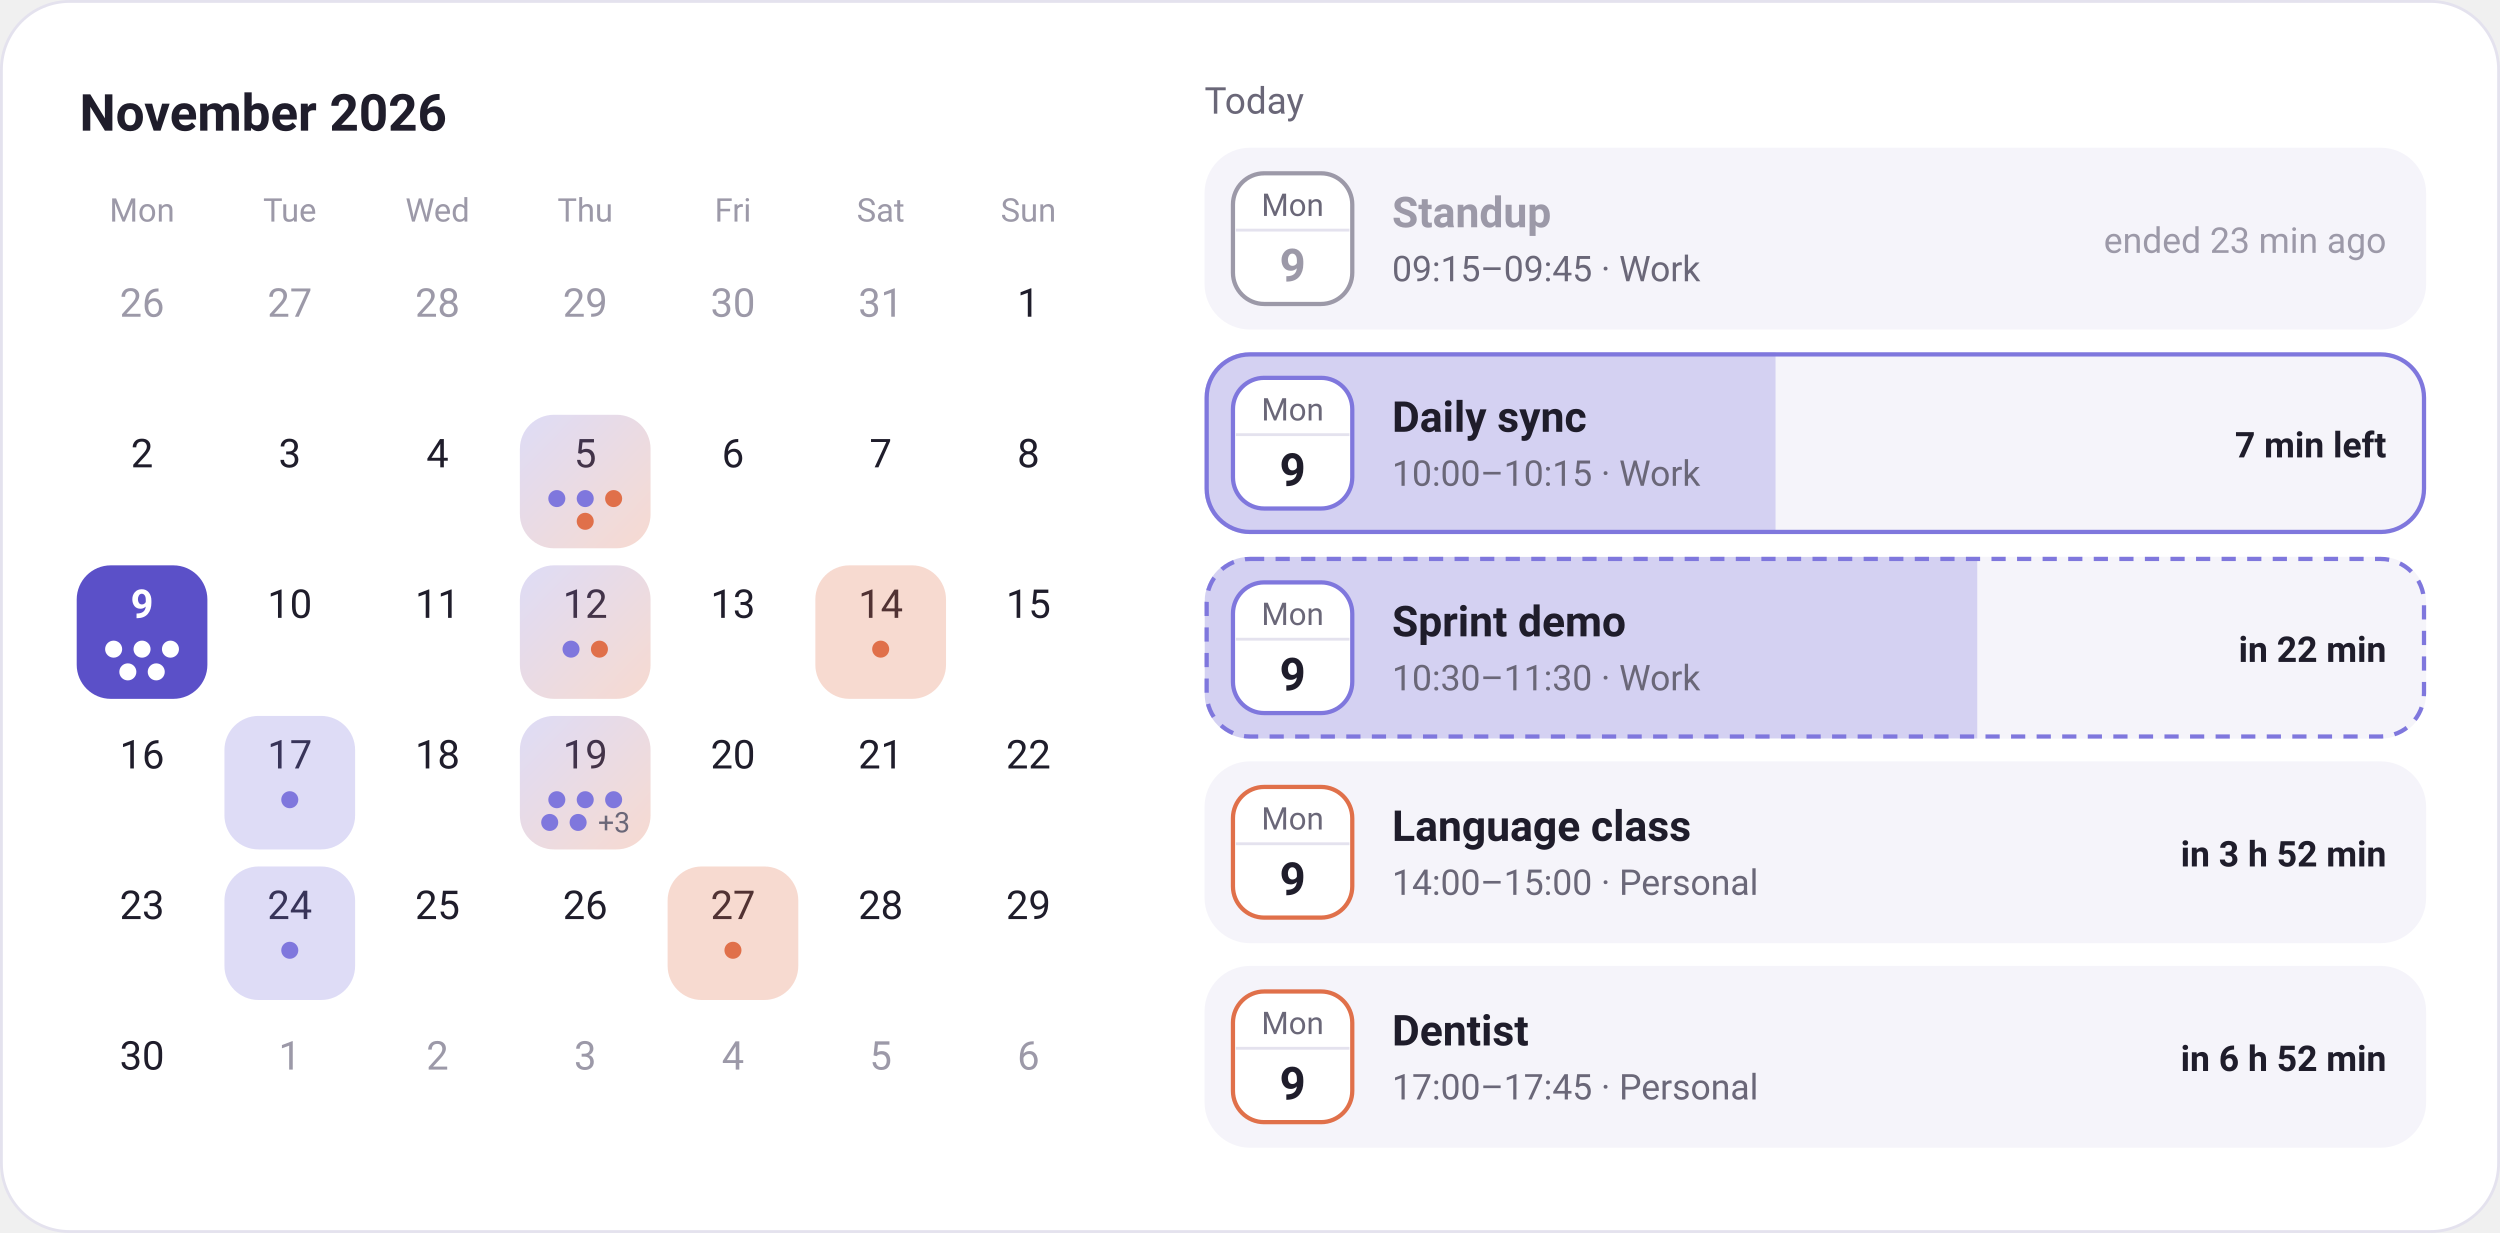
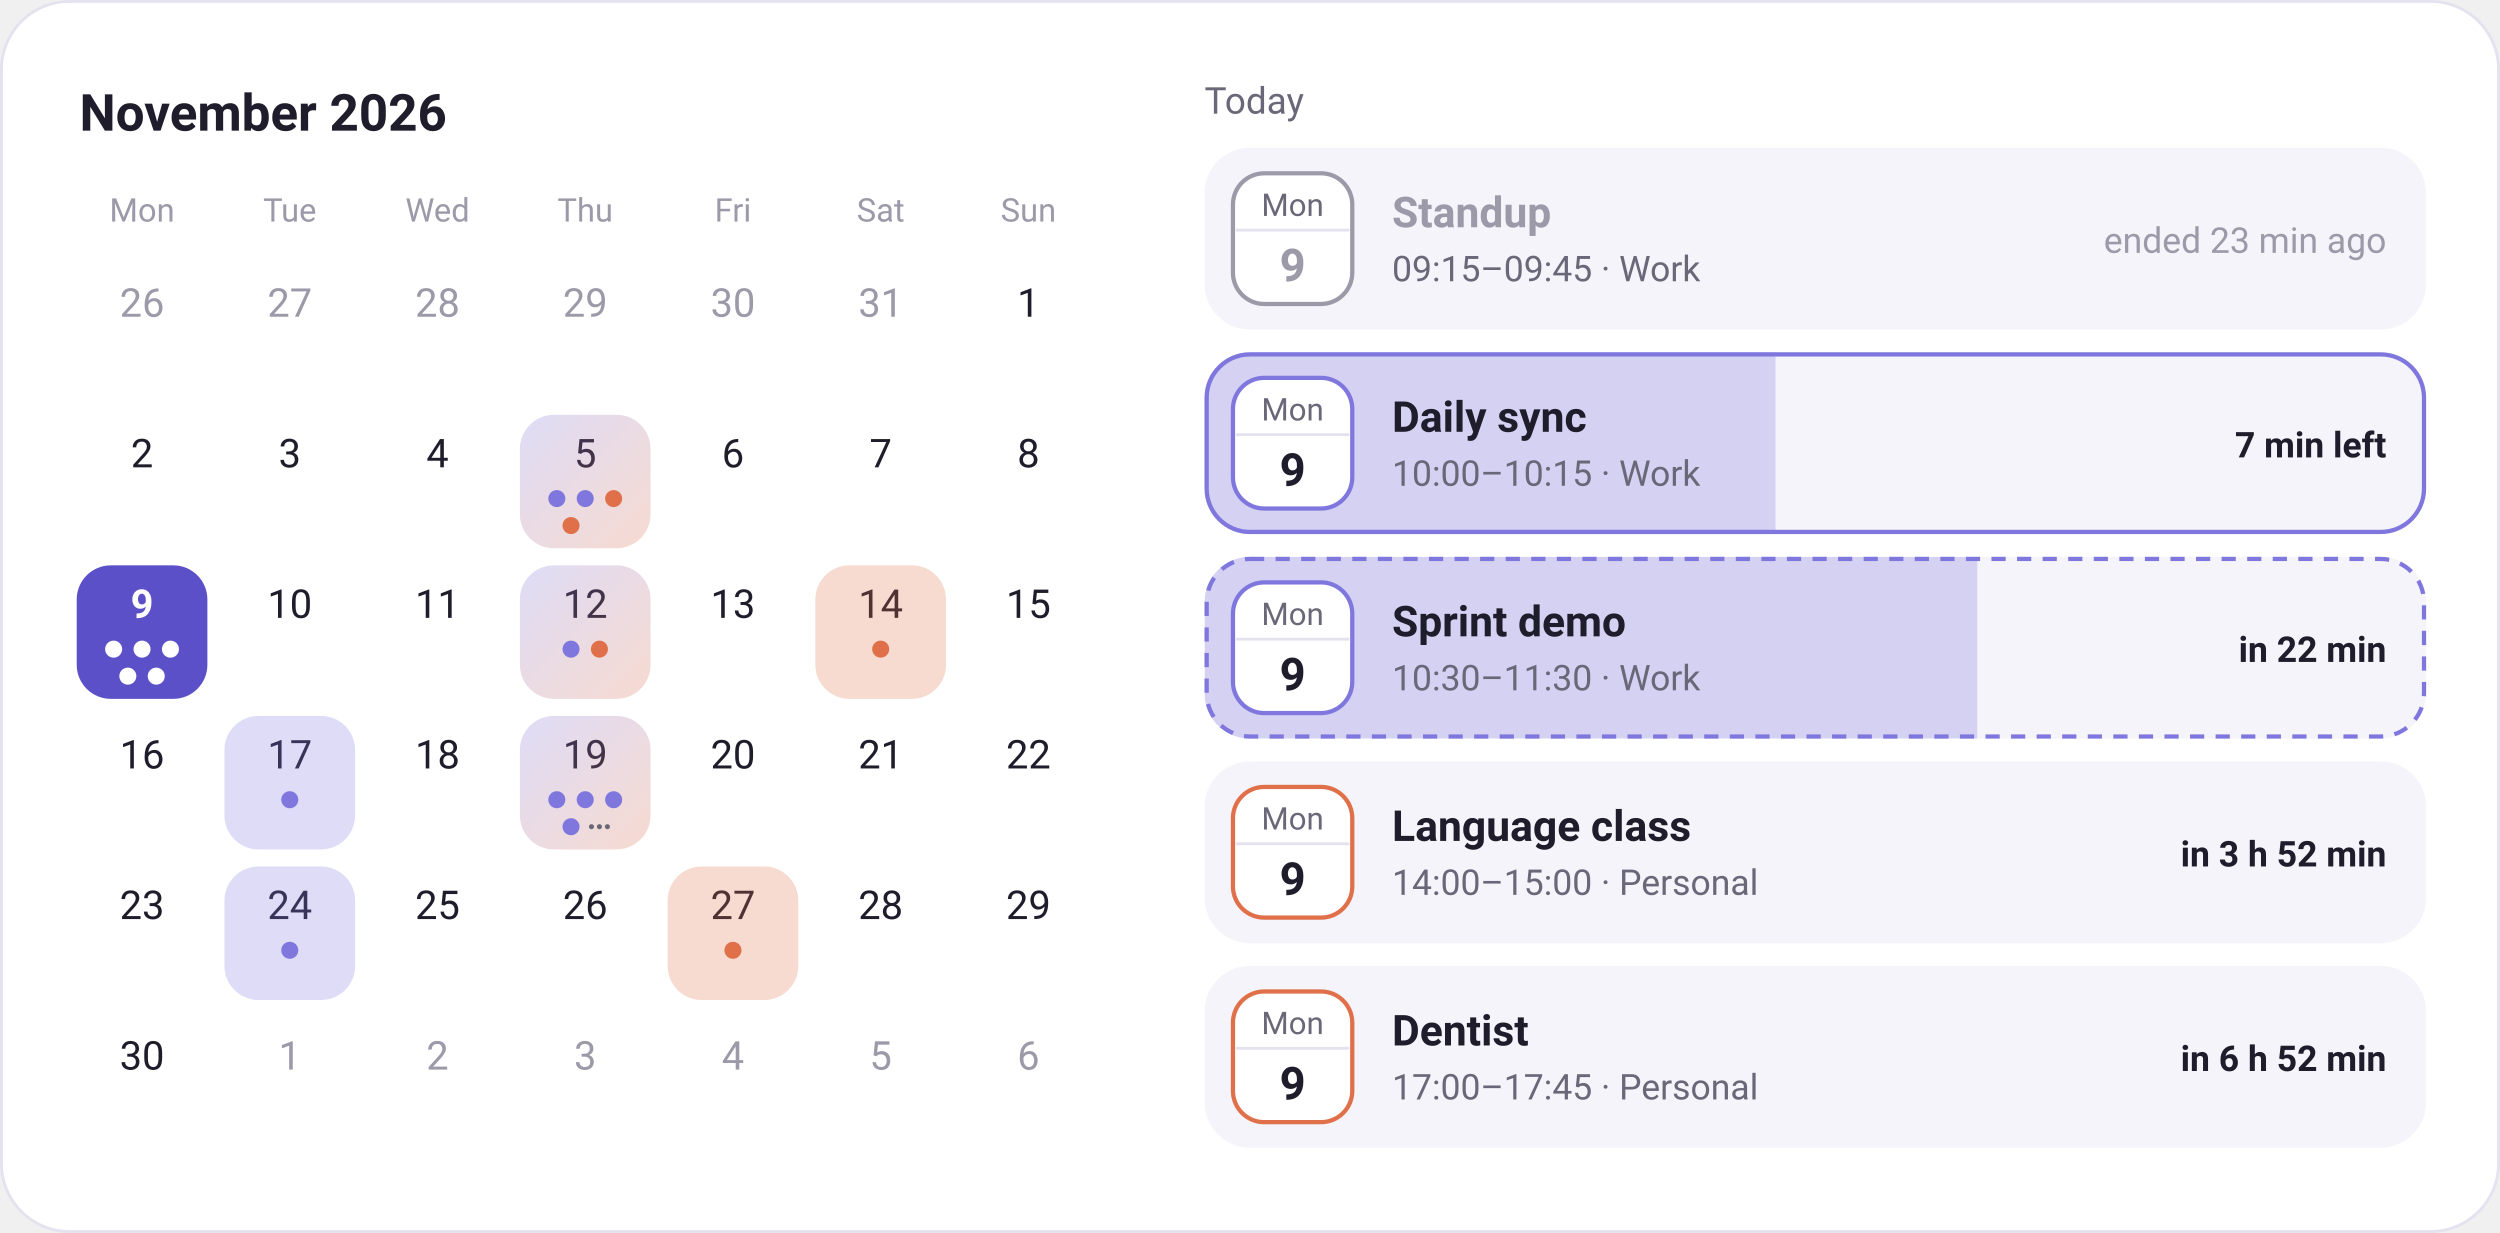
<svg xmlns="http://www.w3.org/2000/svg" width="880" height="434" viewBox="0 0 880 434" role="img" aria-label="Eventide card: month grid next to an agenda with a finished, a running and an upcoming event">
  <style>
  text { font-family: -apple-system, BlinkMacSystemFont, "Segoe UI", Roboto, Helvetica, Arial, sans-serif; }
  .card { fill: #FFFFFF; stroke: #E4E2EE; }
  .row { fill: #F5F4FA; }
  .tile { fill: #FFFFFF; }
  .rule { stroke: #E4E2EE; }
  .t1 { fill: #1F1D2B; }
  .t2 { fill: #6A6778; }
  .t3 { fill: #9C99A8; }
  .on { fill: #FFFFFF; }
  @media (prefers-color-scheme: dark) {
    .card { fill: #1C1B24; stroke: #33313F; }
    .row { fill: #272532; }
    .tile { fill: #1C1B24; }
    .rule { stroke: #3C3A49; }
    .t1 { fill: #F2F0F8; }
    .t2 { fill: #ABA8B8; }
    .t3 { fill: #7E7B8C; }
  }
</style>
  <rect x="0.5" y="0.5" width="879" height="433" rx="24" class="card" />
  <text x="28" y="46" class="t1" font-size="18" font-weight="600">November 2026</text>
  <text x="50" y="78" class="t3" font-size="11.5" text-anchor="middle">Mon</text>
  <text x="102" y="78" class="t3" font-size="11.5" text-anchor="middle">Tue</text>
  <text x="154" y="78" class="t3" font-size="11.5" text-anchor="middle">Wed</text>
  <text x="206" y="78" class="t3" font-size="11.5" text-anchor="middle">Thu</text>
  <text x="258" y="78" class="t3" font-size="11.5" text-anchor="middle">Fri</text>
  <text x="310" y="78" class="t3" font-size="11.5" text-anchor="middle">Sat</text>
  <text x="362" y="78" class="t3" font-size="11.5" text-anchor="middle">Sun</text>
  <text x="50" y="111.5" class="t3" font-size="14" text-anchor="middle">26</text>
  <text x="102" y="111.5" class="t3" font-size="14" text-anchor="middle">27</text>
  <text x="154" y="111.5" class="t3" font-size="14" text-anchor="middle">28</text>
  <text x="206" y="111.5" class="t3" font-size="14" text-anchor="middle">29</text>
  <text x="258" y="111.5" class="t3" font-size="14" text-anchor="middle">30</text>
  <text x="310" y="111.5" class="t3" font-size="14" text-anchor="middle">31</text>
  <text x="362" y="111.5" class="t1" font-size="14" text-anchor="middle">1</text>
  <text x="50" y="164.5" class="t1" font-size="14" text-anchor="middle">2</text>
  <text x="102" y="164.5" class="t1" font-size="14" text-anchor="middle">3</text>
  <text x="154" y="164.5" class="t1" font-size="14" text-anchor="middle">4</text>
  <text x="206" y="164.5" class="t1" font-size="14" text-anchor="middle">5</text>
  <linearGradient id="day-2026-11-05" x1="0" y1="0" x2="1" y2="1">
    <stop offset="0%" stop-color="#7F77DD" />
    <stop offset="100%" stop-color="#E0704A" />
  </linearGradient>
  <rect x="183" y="146" width="46" height="47" rx="12" fill="url(#day-2026-11-05)" opacity="0.26" />
  <circle cx="196" cy="175.5" r="3" fill="#7F77DD" />
  <circle cx="206" cy="175.5" r="3" fill="#7F77DD" />
  <circle cx="216" cy="175.5" r="3" fill="#E0704A" />
-   <circle cx="206" cy="183.5" r="3" fill="#E0704A" />
+   <circle cx="201" cy="185" r="3" fill="#E0704A" />
  <text x="258" y="164.5" class="t1" font-size="14" text-anchor="middle">6</text>
  <text x="310" y="164.5" class="t1" font-size="14" text-anchor="middle">7</text>
  <text x="362" y="164.5" class="t1" font-size="14" text-anchor="middle">8</text>
  <rect x="27" y="199" width="46" height="47" rx="12" fill="#5B50C8" />
  <text x="50" y="217.5" class="on" font-size="14" text-anchor="middle" font-weight="600">9</text>
  <circle cx="40" cy="228.5" r="3" fill="#FFFFFF" />
  <circle cx="50" cy="228.5" r="3" fill="#FFFFFF" />
  <circle cx="60" cy="228.5" r="3" fill="#FFFFFF" />
-   <circle cx="45" cy="236.5" r="3" fill="#FFFFFF" />
-   <circle cx="55" cy="236.5" r="3" fill="#FFFFFF" />
+   <circle cx="45" cy="238" r="3" fill="#FFFFFF" />
+   <circle cx="55" cy="238" r="3" fill="#FFFFFF" />
  <text x="102" y="217.5" class="t1" font-size="14" text-anchor="middle">10</text>
  <text x="154" y="217.5" class="t1" font-size="14" text-anchor="middle">11</text>
  <text x="206" y="217.5" class="t1" font-size="14" text-anchor="middle">12</text>
  <linearGradient id="day-2026-11-12" x1="0" y1="0" x2="1" y2="1">
    <stop offset="0%" stop-color="#7F77DD" />
    <stop offset="100%" stop-color="#E0704A" />
  </linearGradient>
  <rect x="183" y="199" width="46" height="47" rx="12" fill="url(#day-2026-11-12)" opacity="0.26" />
  <circle cx="201" cy="228.5" r="3" fill="#7F77DD" />
  <circle cx="211" cy="228.5" r="3" fill="#E0704A" />
  <text x="258" y="217.5" class="t1" font-size="14" text-anchor="middle">13</text>
  <text x="310" y="217.5" class="t1" font-size="14" text-anchor="middle">14</text>
  <rect x="287" y="199" width="46" height="47" rx="12" fill="#E0704A" opacity="0.26" />
  <circle cx="310" cy="228.5" r="3" fill="#E0704A" />
  <text x="362" y="217.5" class="t1" font-size="14" text-anchor="middle">15</text>
  <text x="50" y="270.5" class="t1" font-size="14" text-anchor="middle">16</text>
  <text x="102" y="270.5" class="t1" font-size="14" text-anchor="middle">17</text>
  <rect x="79" y="252" width="46" height="47" rx="12" fill="#7F77DD" opacity="0.26" />
  <circle cx="102" cy="281.5" r="3" fill="#7F77DD" />
  <text x="154" y="270.5" class="t1" font-size="14" text-anchor="middle">18</text>
  <text x="206" y="270.5" class="t1" font-size="14" text-anchor="middle">19</text>
  <linearGradient id="day-2026-11-19" x1="0" y1="0" x2="1" y2="1">
    <stop offset="0%" stop-color="#7F77DD" />
    <stop offset="100%" stop-color="#E0704A" />
  </linearGradient>
  <rect x="183" y="252" width="46" height="47" rx="12" fill="url(#day-2026-11-19)" opacity="0.26" />
  <circle cx="196" cy="281.5" r="3" fill="#7F77DD" />
  <circle cx="206" cy="281.5" r="3" fill="#7F77DD" />
  <circle cx="216" cy="281.5" r="3" fill="#7F77DD" />
-   <circle cx="193.5" cy="289.5" r="3" fill="#7F77DD" />
-   <circle cx="203.5" cy="289.5" r="3" fill="#7F77DD" />
-   <text x="210.5" y="293" class="t2" font-size="10">+3</text>
+   <circle cx="201" cy="291" r="3" fill="#7F77DD" />
+   <circle cx="208.2" cy="291" r="0.9" class="t2" />
+   <circle cx="211" cy="291" r="0.9" class="t2" />
+   <circle cx="213.8" cy="291" r="0.9" class="t2" />
  <text x="258" y="270.5" class="t1" font-size="14" text-anchor="middle">20</text>
  <text x="310" y="270.5" class="t1" font-size="14" text-anchor="middle">21</text>
  <text x="362" y="270.5" class="t1" font-size="14" text-anchor="middle">22</text>
  <text x="50" y="323.5" class="t1" font-size="14" text-anchor="middle">23</text>
  <text x="102" y="323.5" class="t1" font-size="14" text-anchor="middle">24</text>
  <rect x="79" y="305" width="46" height="47" rx="12" fill="#7F77DD" opacity="0.26" />
  <circle cx="102" cy="334.5" r="3" fill="#7F77DD" />
  <text x="154" y="323.5" class="t1" font-size="14" text-anchor="middle">25</text>
  <text x="206" y="323.5" class="t1" font-size="14" text-anchor="middle">26</text>
  <text x="258" y="323.5" class="t1" font-size="14" text-anchor="middle">27</text>
  <rect x="235" y="305" width="46" height="47" rx="12" fill="#E0704A" opacity="0.26" />
  <circle cx="258" cy="334.5" r="3" fill="#E0704A" />
  <text x="310" y="323.5" class="t1" font-size="14" text-anchor="middle">28</text>
  <text x="362" y="323.5" class="t1" font-size="14" text-anchor="middle">29</text>
  <text x="50" y="376.5" class="t1" font-size="14" text-anchor="middle">30</text>
  <text x="102" y="376.5" class="t3" font-size="14" text-anchor="middle">1</text>
  <text x="154" y="376.5" class="t3" font-size="14" text-anchor="middle">2</text>
  <text x="206" y="376.5" class="t3" font-size="14" text-anchor="middle">3</text>
  <text x="258" y="376.5" class="t3" font-size="14" text-anchor="middle">4</text>
  <text x="310" y="376.5" class="t3" font-size="14" text-anchor="middle">5</text>
  <text x="362" y="376.5" class="t3" font-size="14" text-anchor="middle">6</text>
  <text x="424" y="40" class="t2" font-size="13">Today</text>
-   <clipPath id="row5">
+   <clipPath id="row8">
    <rect x="424" y="52" width="430" height="64" rx="16" />
  </clipPath>
  <rect x="424" y="52" width="430" height="64" rx="16" class="row" />
  <rect x="434" y="61" width="42" height="46" rx="11" class="tile" stroke="#9C99A8" stroke-width="1.5" />
  <text x="455" y="76" class="t2" font-size="11" text-anchor="middle">Mon</text>
  <line x1="435" x2="475" y1="81" y2="81" class="rule" />
  <text x="455" y="99" class="t3" font-size="16" text-anchor="middle" font-weight="600">9</text>
  <text x="490" y="80" class="t3" font-size="15" font-weight="600">Standup</text>
  <text x="490" y="99" class="t2" font-size="12.5">09:15–09:45 · Work</text>
  <text x="840" y="89" class="t3" font-size="12.5" text-anchor="end" font-weight="400">ended 23 min ago</text>
-   <clipPath id="row6">
+   <clipPath id="row9">
    <rect x="424" y="124" width="430" height="64" rx="16" />
  </clipPath>
  <rect x="424" y="124" width="430" height="64" rx="16" class="row" />
-   <rect x="424" y="124" width="201" height="64" fill="#7F77DD" opacity="0.28" clip-path="url(#row6)" />
+   <rect x="424" y="124" width="201" height="64" fill="#7F77DD" opacity="0.28" clip-path="url(#row9)" />
  <rect x="424.75" y="124.75" width="428.5" height="62.5" rx="15.25" fill="none" stroke="#7F77DD" stroke-width="1.5" />
  <rect x="434" y="133" width="42" height="46" rx="11" class="tile" stroke="#7F77DD" stroke-width="1.5" />
  <text x="455" y="148" class="t2" font-size="11" text-anchor="middle">Mon</text>
  <line x1="435" x2="475" y1="153" y2="153" class="rule" />
  <text x="455" y="171" class="t1" font-size="16" text-anchor="middle" font-weight="600">9</text>
  <text x="490" y="152" class="t1" font-size="15" font-weight="600">Daily sync</text>
  <text x="490" y="171" class="t2" font-size="12.5">10:00–10:15 · Work</text>
  <text x="840" y="161" class="t1" font-size="12.5" text-anchor="end" font-weight="600">7 min left</text>
-   <clipPath id="row7">
+   <clipPath id="row10">
    <rect x="424" y="196" width="430" height="64" rx="16" />
  </clipPath>
  <rect x="424" y="196" width="430" height="64" rx="16" class="row" />
-   <rect x="424" y="196" width="272" height="64" fill="#7F77DD" opacity="0.28" clip-path="url(#row7)" />
+   <rect x="424" y="196" width="272" height="64" fill="#7F77DD" opacity="0.28" clip-path="url(#row10)" />
  <rect x="424.75" y="196.75" width="428.5" height="62.5" rx="15.25" fill="none" stroke="#7F77DD" stroke-width="1.5" stroke-dasharray="5 4" />
  <rect x="434" y="205" width="42" height="46" rx="11" class="tile" stroke="#7F77DD" stroke-width="1.5" />
  <text x="455" y="220" class="t2" font-size="11" text-anchor="middle">Mon</text>
  <line x1="435" x2="475" y1="225" y2="225" class="rule" />
  <text x="455" y="243" class="t1" font-size="16" text-anchor="middle" font-weight="600">9</text>
  <text x="490" y="224" class="t1" font-size="15" font-weight="600">Sprint demo</text>
  <text x="490" y="243" class="t2" font-size="12.5">10:30–11:30 · Work</text>
  <text x="840" y="233" class="t1" font-size="12.5" text-anchor="end" font-weight="600">in 22 min</text>
-   <clipPath id="row8">
+   <clipPath id="row11">
    <rect x="424" y="268" width="430" height="64" rx="16" />
  </clipPath>
  <rect x="424" y="268" width="430" height="64" rx="16" class="row" />
  <rect x="434" y="277" width="42" height="46" rx="11" class="tile" stroke="#E0704A" stroke-width="1.5" />
  <text x="455" y="292" class="t2" font-size="11" text-anchor="middle">Mon</text>
  <line x1="435" x2="475" y1="297" y2="297" class="rule" />
  <text x="455" y="315" class="t1" font-size="16" text-anchor="middle" font-weight="600">9</text>
  <text x="490" y="296" class="t1" font-size="15" font-weight="600">Language class</text>
  <text x="490" y="315" class="t2" font-size="12.5">14:00–15:00 · Personal</text>
  <text x="840" y="305" class="t1" font-size="12.5" text-anchor="end" font-weight="600">in 3 h 52 min</text>
-   <clipPath id="row9">
+   <clipPath id="row12">
    <rect x="424" y="340" width="430" height="64" rx="16" />
  </clipPath>
  <rect x="424" y="340" width="430" height="64" rx="16" class="row" />
  <rect x="434" y="349" width="42" height="46" rx="11" class="tile" stroke="#E0704A" stroke-width="1.5" />
  <text x="455" y="364" class="t2" font-size="11" text-anchor="middle">Mon</text>
  <line x1="435" x2="475" y1="369" y2="369" class="rule" />
  <text x="455" y="387" class="t1" font-size="16" text-anchor="middle" font-weight="600">9</text>
  <text x="490" y="368" class="t1" font-size="15" font-weight="600">Dentist</text>
  <text x="490" y="387" class="t2" font-size="12.5">17:00–17:45 · Personal</text>
  <text x="840" y="377" class="t1" font-size="12.5" text-anchor="end" font-weight="600">in 6 h 52 min</text>
</svg>
